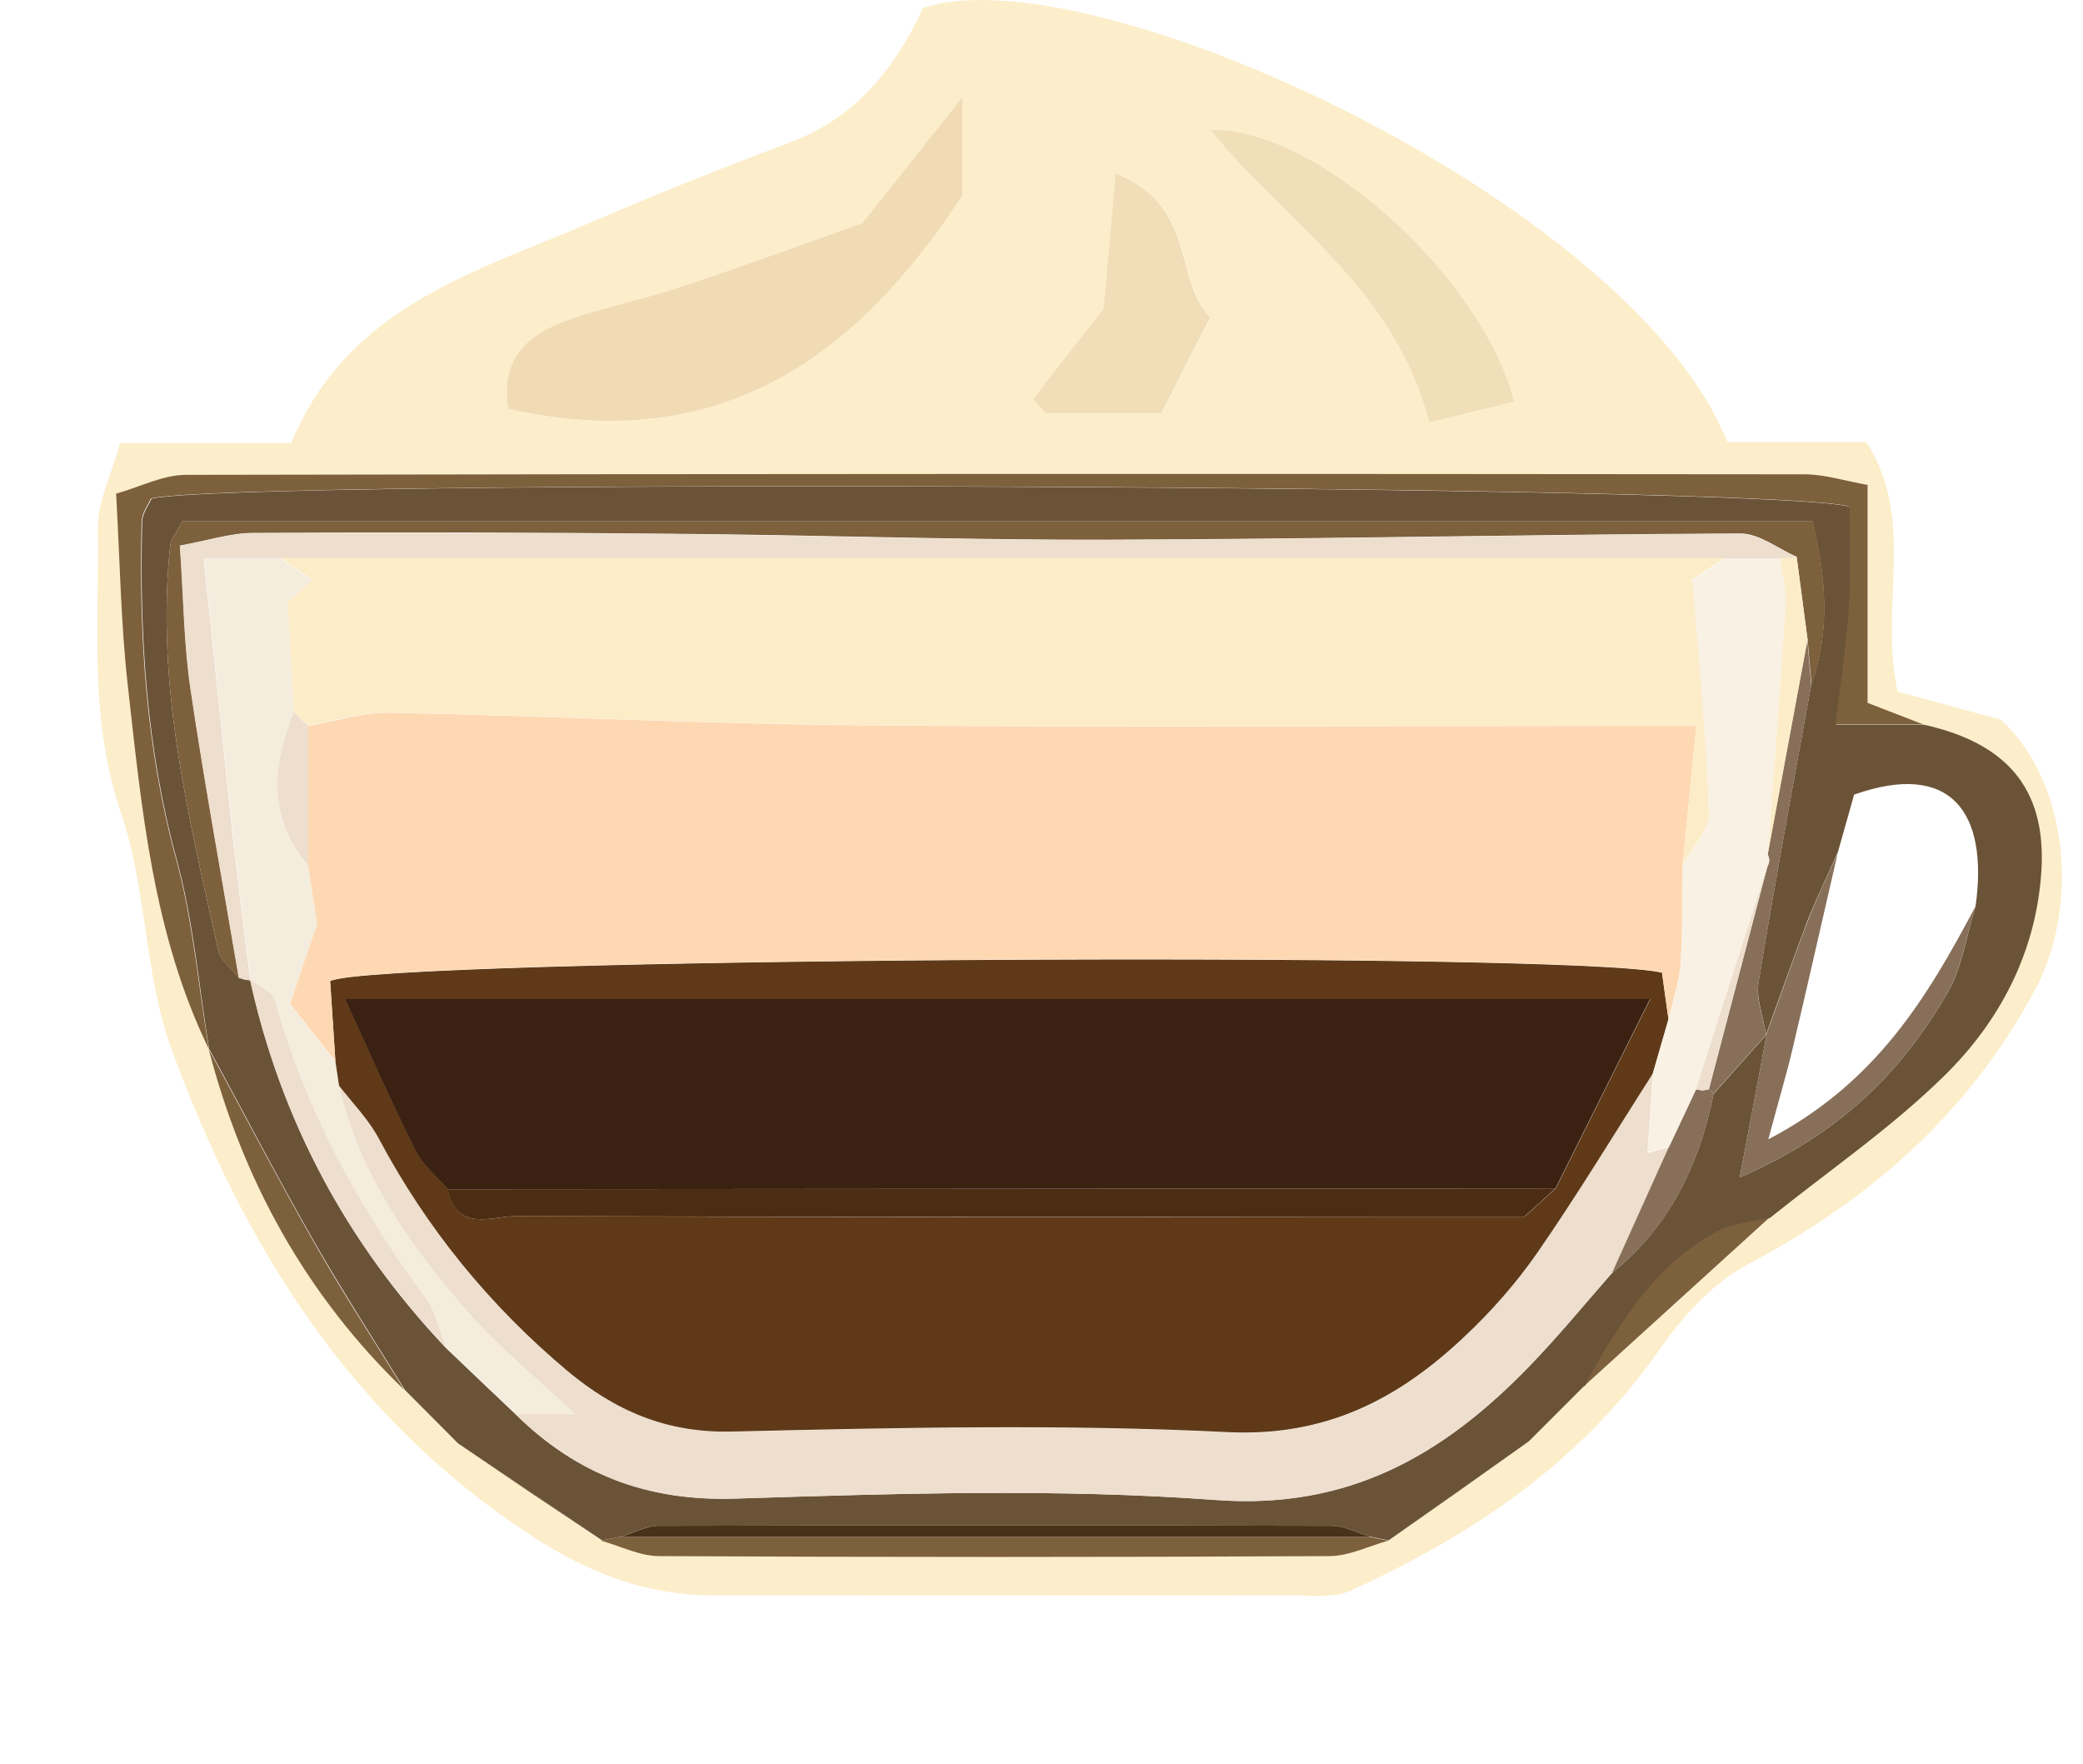
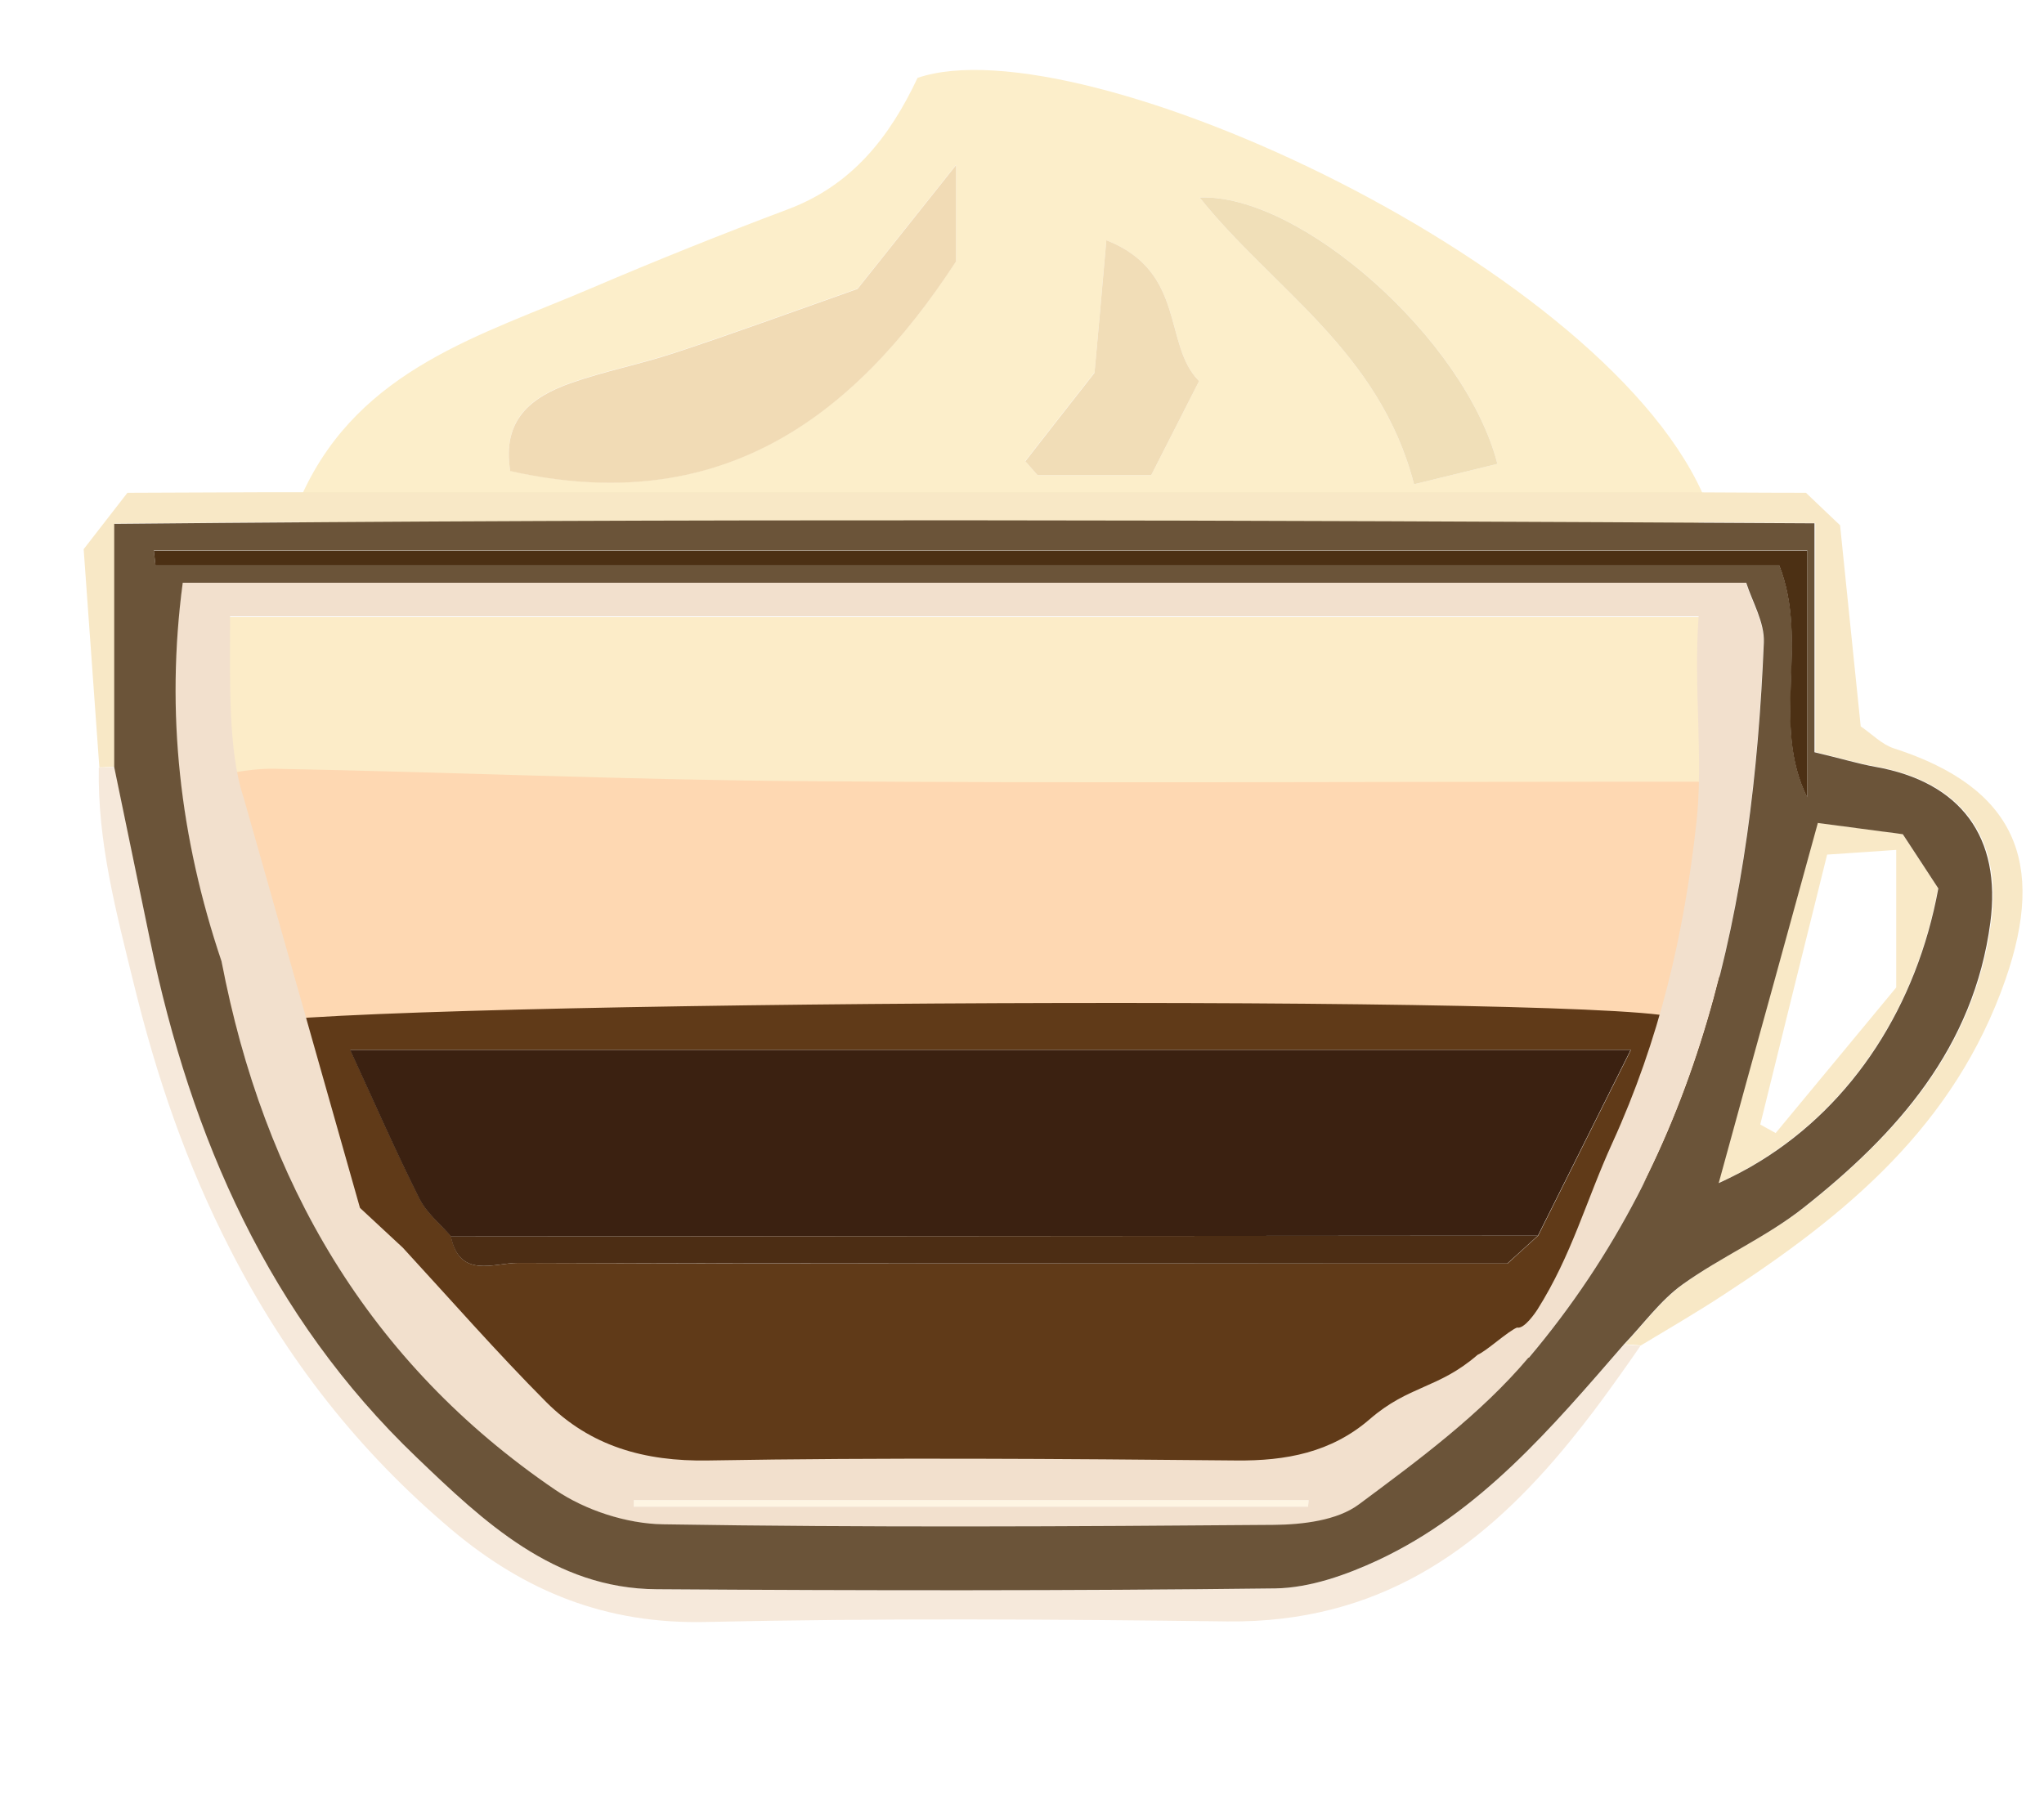
- <svg xmlns="http://www.w3.org/2000/svg" id="Layer_2" viewBox="0 0 74.27 62.88">
+ <svg xmlns="http://www.w3.org/2000/svg" id="Layer_2" viewBox="0 0 74.27 65.55">
  <defs>
    <style>
      .cls-1 {
        fill: none;
      }

      .cls-2 {
-         fill: #f9f1e4;
+         fill: #fcecc8;
      }

      .cls-3 {
-         fill: #fcecc8;
+         fill: #fef5e3;
      }

      .cls-4 {
-         fill: #6b5338;
+         fill: #f1dbb5;
      }

      .cls-5 {
-         fill: #7d603c;
+         fill: #603a18;
      }

      .cls-6 {
-         fill: #876f59;
+         fill: #3b2111;
      }

      .cls-7 {
-         fill: #f1dbb5;
+         fill: #f8f0e2;
      }

      .cls-8 {
-         fill: #603a18;
+         fill: #4c3014;
      }

      .cls-9 {
-         fill: #3b2111;
+         fill: #f1ddb7;
      }

      .cls-10 {
-         fill: #eddecd;
+         fill: #6b5439;
      }

      .cls-11 {
-         fill: #f1ddb7;
+         fill: #f9e9c7;
      }

      .cls-12 {
        fill: #fed8b2;
      }

      .cls-13 {
        fill: #f0dfb8;
      }

      .cls-14 {
-         fill: #483218;
+         fill: #f6e9db;
      }

      .cls-15 {
+         fill: #f2e0cd;
+       }
+ 
+       .cls-16 {
+         fill: #f8e8c6;
+       }
+ 
+       .cls-17 {
        fill: #4c2d14;
      }

-       .cls-16 {
+       .cls-18 {
        fill: #fceeca;
-       }
- 
-       .cls-17 {
-         fill: #f4ecdc;
      }
    </style>
  </defs>
  <g id="Layer_1-2" data-name="Layer_1">
-     <rect class="cls-1" width="74.27" height="62.88" />
    <g>
-       <path class="cls-16" d="M4.3,15.8h6.08c2.02-4.89,6.58-6.1,10.71-7.88,2.34-1.01,4.71-1.95,7.1-2.85,2.33-.88,3.72-2.63,4.72-4.78,5.94-2.02,25.3,6.95,28.68,15.47h4.96c1.78,2.8.44,5.82,1.11,8.9,1.07.29,2.32.63,3.68,1,2.34,2.1,2.88,6.56,1.2,9.67-2.36,4.37-5.85,7.44-10.21,9.74-1.25.66-2.34,1.87-3.17,3.06-2.8,4.01-6.66,6.6-11,8.58-.57.26-1.31.17-1.97.17-6.91.01-13.82,0-20.73,0-2.38,0-4.43-.77-6.47-2.1-6.48-4.21-10.3-10.36-12.87-17.36-.98-2.68-.88-5.74-1.81-8.45-1.15-3.36-.77-6.74-.82-10.12-.02-.96.49-1.92.79-3.05ZM49.51,54.93c1.67-1.18,3.33-2.36,5-3.53.66-.66,1.32-1.32,1.98-1.98,2.2-2,4.39-3.99,6.59-5.99,2.11-1.69,4.36-3.23,6.27-5.12,1.91-1.88,3.17-4.27,3.4-7.04.25-3.01-1.08-4.74-4.16-5.43-.66-.26-1.33-.51-1.99-.77v-7.77c-.83-.15-1.54-.38-2.25-.38-19.24-.02-38.47-.02-57.71.02-.82,0-1.64.43-2.49.67.14,2.48.17,4.65.41,6.78.5,4.44.9,8.92,2.9,13.03v-.02c1.21,4.69,3.46,8.78,6.97,12.16.63.63,1.26,1.27,1.89,1.9,1.71,1.16,3.43,2.32,5.14,3.47h-.02c.69.18,1.38.54,2.07.54,7.98.04,15.95.04,23.93,0,.69,0,1.38-.36,2.07-.55h0ZM18.12,14.58c7.52,1.69,12.41-1.8,16.2-7.62v-3.5c-1.43,1.8-2.64,3.33-3.58,4.5-2.52.89-4.57,1.63-6.63,2.32-1.25.42-2.56.67-3.81,1.11-1.4.5-2.49,1.31-2.18,3.19ZM50.96,15.06c1.18-.29,2.11-.52,3.03-.74-1.17-4.55-7.19-9.84-10.82-9.68,2.65,3.32,6.54,5.57,7.79,10.42ZM36.84,14.22l.45.51h4.13c.58-1.14,1.09-2.15,1.74-3.42-1.32-1.31-.45-3.97-3.37-5.12-.17,1.87-.3,3.37-.43,4.82-.86,1.1-1.68,2.16-2.51,3.21Z" />
-       <path class="cls-4" d="M56.49,49.41c-.66.66-1.32,1.32-1.98,1.98-1.67,1.18-3.33,2.36-5,3.53h0c-.23-.05-.45-.09-.68-.14-.45-.13-.9-.38-1.35-.38-8-.02-16-.02-24,0-.45,0-.9.25-1.35.39-.23.04-.46.09-.68.13h.02c-1.71-1.14-3.43-2.3-5.14-3.46-.63-.63-1.26-1.27-1.89-1.9-1.08-1.75-2.2-3.48-3.22-5.26-1.3-2.27-2.51-4.6-3.76-6.9v.02c-.37-2.26-.56-4.58-1.16-6.78-1.08-3.96-1.33-7.97-1.23-12.03,0-.3.23-.59.33-.83,2.97-.72,58.66-.51,60.56.3,0,1.13.06,2.37-.02,3.6-.08,1.26-.28,2.51-.47,4.16h3.14c3.08.69,4.42,2.42,4.16,5.43-.23,2.78-1.5,5.16-3.4,7.04-1.91,1.89-4.17,3.43-6.27,5.12-.62.15-1.29.19-1.84.48-2.29,1.21-3.54,3.35-4.75,5.51ZM61.11,38.99c.63-.7,1.25-1.41,1.88-2.11-.29,1.55-.58,3.1-.96,5.1,3.64-1.58,5.78-3.8,7.38-6.53.55-.93.7-2.09,1.03-3.14.47-3.38-.9-5.19-4.33-3.98-.18.64-.38,1.35-.58,2.05-.35.8-.74,1.58-1.06,2.39-.52,1.36-1,2.74-1.5,4.11-.1-.62-.36-1.27-.27-1.86.58-3.54,1.24-7.08,1.88-10.61.69-1.93.52-3.83.05-5.82H6.5c-.22.42-.41.63-.43.86-.53,4.95.66,9.7,1.72,14.46.08.35.48.63.73.95.13.05.27.08.41.09l-.02-.04c1.11,5.03,3.45,9.41,6.99,13.15.83.79,1.65,1.58,2.48,2.36,2.17,2.14,4.69,3.11,7.83,3.01,5.71-.18,11.46-.37,17.15.05,4.75.35,8.12-1.62,11.16-4.76,1.04-1.07,1.98-2.22,2.96-3.34,2.06-1.65,3.11-3.87,3.62-6.39Z" />
-       <path class="cls-7" d="M18.12,14.58c-.31-1.88.78-2.69,2.18-3.19,1.24-.44,2.55-.69,3.81-1.11,2.07-.68,4.11-1.43,6.63-2.32.93-1.17,2.15-2.7,3.58-4.5v3.5c-3.79,5.81-8.67,9.31-16.2,7.62Z" />
-       <path class="cls-5" d="M68.59,25.83h-3.14c.19-1.65.4-2.9.47-4.16.07-1.23.02-2.46.02-3.6-1.9-.81-57.58-1.01-60.56-.3-.1.24-.33.53-.33.83-.1,4.06.15,8.07,1.23,12.03.6,2.2.79,4.51,1.17,6.78-2-4.11-2.4-8.59-2.9-13.03-.24-2.14-.27-4.3-.41-6.78.86-.24,1.67-.67,2.49-.67,19.24-.04,38.47-.04,57.71-.02.71,0,1.42.23,2.25.38v7.77c.66.26,1.33.51,1.99.77Z" />
-       <path class="cls-13" d="M50.96,15.06c-1.25-4.85-5.14-7.1-7.79-10.42,3.63-.16,9.65,5.13,10.82,9.68-.93.23-1.85.45-3.03.74Z" />
-       <path class="cls-11" d="M36.84,14.22c.82-1.06,1.65-2.11,2.51-3.21.13-1.45.27-2.95.43-4.82,2.92,1.15,2.05,3.81,3.37,5.12-.65,1.27-1.16,2.29-1.74,3.42h-4.13l-.45-.51Z" />
-       <path class="cls-5" d="M21.44,54.92c.23-.04.46-.09.68-.13,8.9,0,17.8,0,26.7,0,.23.05.45.09.68.14-.69.19-1.38.54-2.07.55-7.98.04-15.95.04-23.93,0-.69,0-1.38-.36-2.07-.55Z" />
-       <path class="cls-5" d="M7.44,37.4c1.25,2.3,2.46,4.62,3.76,6.9,1.02,1.79,2.14,3.51,3.22,5.26-3.51-3.38-5.76-7.47-6.98-12.16Z" />
-       <path class="cls-5" d="M56.49,49.41c1.21-2.16,2.47-4.29,4.75-5.51.54-.29,1.22-.33,1.84-.48-2.2,2-4.39,3.99-6.59,5.99Z" />
-       <path class="cls-5" d="M49.51,54.93c1.67-1.18,3.33-2.36,5-3.53-1.67,1.18-3.33,2.36-5,3.53Z" />
-       <path class="cls-5" d="M16.31,51.46c1.71,1.16,3.43,2.32,5.14,3.47-1.71-1.16-3.43-2.32-5.14-3.47Z" />
-       <path class="cls-10" d="M57.48,45.38c-.98,1.12-1.93,2.27-2.96,3.34-3.05,3.14-6.41,5.11-11.16,4.76-5.69-.42-11.43-.23-17.15-.05-3.14.1-5.66-.87-7.83-3.01h2.12c-1.35-1.28-2.68-2.35-3.79-3.61-2.09-2.37-3.9-4.94-4.63-8.1.49.64,1.07,1.23,1.44,1.92,1.7,3.19,3.93,5.93,6.7,8.25,1.7,1.43,3.54,2.22,5.89,2.17,5.89-.14,11.79-.27,17.67.02,3.5.17,6.08-1.17,8.43-3.4.96-.91,1.85-1.91,2.6-2.99,1.44-2.09,2.75-4.26,4.12-6.39-.06.92-.13,1.85-.19,2.82.31-.09.55-.15.78-.21-.68,1.5-1.35,3-2.03,4.5Z" />
-       <path class="cls-5" d="M8.52,34.86c-.25-.31-.66-.6-.73-.95-1.06-4.76-2.25-9.51-1.72-14.46.02-.23.21-.44.43-.86h58.14c.47,1.99.63,3.89-.05,5.82l-.14-1.61c-.13-.98-.26-1.97-.39-2.95-.67-.29-1.33-.83-2-.83-7.48.03-14.95.2-22.43.22-5.23.02-10.46-.17-15.69-.21-4.97-.05-9.95-.06-14.92-.03-.78,0-1.56.26-2.6.45.13,1.86.14,3.51.38,5.12.51,3.44,1.14,6.86,1.72,10.28Z" />
-       <path class="cls-17" d="M12.09,38.71c.73,3.16,2.54,5.73,4.63,8.1,1.11,1.26,2.44,2.34,3.79,3.61h-2.12c-.83-.79-1.65-1.58-2.48-2.36-.23-.59-.34-1.26-.7-1.74-2.41-3.24-4.32-6.72-5.39-10.64-.09-.31-.59-.51-.9-.76l.02.04c-.2-1.62-.42-3.24-.59-4.86-.36-3.3-.7-6.61-1.07-10.18h2.72c.38.26.77.52,1.14.78-.36.33-.71.65-.87.8.08,1.47.15,2.69.22,3.9-.8,1.92-.94,3.78.5,5.5.11.73.23,1.46.32,2.08-.34,1-.65,1.92-.96,2.84.6.76,1.11,1.4,1.61,2.04.04.29.09.57.13.86Z" />
-       <path class="cls-10" d="M9.98,19.91h-2.72c.38,3.57.71,6.88,1.07,10.18.18,1.62.39,3.24.59,4.86-.14,0-.28-.04-.41-.09-.58-3.43-1.21-6.85-1.72-10.28-.24-1.62-.25-3.27-.38-5.12,1.04-.19,1.82-.44,2.6-.45,4.97-.02,9.95-.01,14.92.03,5.23.05,10.46.23,15.69.21,7.48-.02,14.95-.19,22.43-.22.66,0,1.33.54,2,.83-.2.02-.39.04-.59.06-.66,0-1.32,0-1.98,0H9.98Z" />
-       <path class="cls-6" d="M65.53,30.39c-.54,2.33-1.06,4.66-1.61,6.98-.22.94-.5,1.86-.87,3.25,3.87-2.02,5.69-5.11,7.39-8.31-.33,1.05-.49,2.21-1.03,3.14-1.6,2.73-3.74,4.95-7.38,6.53.38-2.01.67-3.56.96-5.1h-.01c.5-1.36.97-2.74,1.5-4.1.31-.81.7-1.6,1.06-2.39Z" />
-       <path class="cls-14" d="M48.83,54.79c-8.9,0-17.8,0-26.7,0,.45-.13.9-.39,1.35-.39,8-.02,16-.02,24,0,.45,0,.9.25,1.35.38Z" />
-       <path class="cls-10" d="M8.91,34.91c.31.25.81.45.9.76,1.08,3.92,2.99,7.4,5.39,10.64.36.49.48,1.16.7,1.74-3.54-3.74-5.89-8.11-6.99-13.15Z" />
-       <path class="cls-6" d="M64.44,22.81l.14,1.61c-.64,3.54-1.3,7.07-1.88,10.61-.1.59.17,1.24.27,1.86,0,0,.01-.01.01-.01-.63.7-1.25,1.41-1.88,2.11,0,0-.17-.15-.17-.15.7-2.65,1.39-5.31,2.09-7.96.08-.14.08-.27,0-.41.47-2.55.95-5.1,1.42-7.66Z" />
-       <path class="cls-6" d="M57.48,45.38c.68-1.5,1.35-3,2.03-4.5.32-.68.64-1.36.96-2.04l.23.04.23-.04.17.15c-.51,2.53-1.56,4.75-3.62,6.39Z" />
-       <path class="cls-8" d="M12.09,38.71c-.04-.29-.09-.57-.13-.86-.06-.96-.13-1.93-.19-2.87,1.57-.82,44.16-1.09,47.49-.3.07.53.15,1.1.23,1.66-.19.65-.37,1.29-.56,1.94-1.37,2.14-2.68,4.31-4.12,6.39-.75,1.08-1.64,2.09-2.6,2.99-2.35,2.22-4.93,3.57-8.43,3.4-5.88-.29-11.78-.16-17.67-.02-2.34.06-4.18-.74-5.89-2.17-2.76-2.32-5-5.06-6.7-8.25-.37-.7-.95-1.29-1.44-1.92ZM15.97,42.4c.31,1.55,1.56.96,2.43.96,10.4.04,20.8.03,31.2.02h4.76c.26-.24.68-.62,1.11-1.01,1.07-2.15,2.15-4.3,3.37-6.75H12.31c.93,2.02,1.68,3.74,2.52,5.41.26.52.76.92,1.15,1.37Z" />
-       <path class="cls-2" d="M58.93,38.28c.19-.65.37-1.29.56-1.94.15-.66.39-1.31.43-1.97.09-1.16.06-2.32.07-3.48.33-.63.96-1.27.94-1.89-.1-2.77-.38-5.53-.59-8.31.37-.25.76-.51,1.15-.78.66,0,1.32,0,1.98,0,.07.53.23,1.07.2,1.6-.19,2.99-.42,5.97-.64,8.95.07.14.07.28,0,.41-.85,2.65-1.7,5.31-2.55,7.96-.32.68-.64,1.36-.96,2.04-.23.06-.47.13-.78.21.07-.97.13-1.89.19-2.82Z" />
-       <path class="cls-3" d="M63.03,30.47c.22-2.98.45-5.97.64-8.95.03-.53-.13-1.06-.2-1.6.2-.02.39-.04.59-.06.13.98.26,1.97.39,2.95-.47,2.55-.95,5.1-1.42,7.66Z" />
-       <path class="cls-12" d="M59.99,30.88c-.02,1.16.01,2.33-.07,3.48-.05.66-.28,1.32-.43,1.97-.08-.57-.16-1.13-.23-1.66-3.33-.79-45.92-.52-47.49.3.06.94.13,1.9.19,2.87-.5-.64-1.01-1.28-1.61-2.04.31-.93.62-1.85.96-2.84-.1-.63-.21-1.35-.32-2.08,0-1.67,0-3.33,0-5,.96-.16,1.93-.49,2.89-.47,5.62.11,11.25.4,16.87.45,8.97.08,17.93.02,26.9.02h2.83c-.19,1.93-.34,3.47-.49,5.01Z" />
-       <path class="cls-3" d="M59.99,30.88c.15-1.54.3-3.08.49-5.01h-2.83c-8.97,0-17.93.06-26.9-.02-5.62-.05-11.25-.33-16.87-.45-.96-.02-1.93.3-2.89.47-.17-.17-.34-.33-.51-.5-.07-1.21-.14-2.42-.22-3.9.16-.15.51-.47.87-.8-.37-.25-.75-.52-1.14-.78h51.5c-.39.26-.78.53-1.15.78.22,2.78.5,5.54.59,8.31.02.62-.61,1.26-.94,1.89Z" />
-       <path class="cls-10" d="M10.48,25.38c.17.17.34.33.51.5,0,1.67,0,3.33,0,5-1.44-1.72-1.3-3.58-.5-5.5Z" />
-       <path class="cls-10" d="M60.47,38.84c.85-2.65,1.7-5.31,2.55-7.96-.7,2.65-1.39,5.31-2.09,7.96l-.23.04-.23-.04Z" />
-       <path class="cls-9" d="M15.97,42.4c-.39-.45-.89-.85-1.15-1.37-.84-1.67-1.59-3.39-2.52-5.41h46.53c-1.22,2.45-2.3,4.6-3.37,6.75l-39.49.03Z" />
-       <path class="cls-15" d="M15.97,42.4l39.49-.03c-.43.39-.85.78-1.11,1.01h-4.76c-10.4,0-20.8.01-31.2-.02-.86,0-2.11.59-2.43-.96Z" />
+       <path class="cls-18" d="M62.02,18.3C58.64,9.78,39.28.81,33.34,2.83c-1.01,2.15-2.39,3.91-4.72,4.78-2.39.9-4.76,1.85-7.1,2.85-4.01,1.72-8.42,2.92-10.52,7.46.28.68-.47,1.3,0,1.55,16.84-.03,33.68-.03,50.52-.02M54.41,16.86c-.93.23-1.85.45-3.03.74-1.25-4.85-5.14-7.1-7.79-10.42,3.64-.16,9.65,5.13,10.82,9.68ZM39.77,13.55c.13-1.45.27-2.95.43-4.82,2.92,1.15,2.05,3.81,3.37,5.12-.65,1.27-1.16,2.29-1.74,3.42h-4.13c-.15-.17-.3-.34-.45-.51.82-1.06,1.65-2.11,2.51-3.21ZM20.72,13.92c1.24-.44,2.55-.69,3.81-1.11,2.07-.68,4.11-1.43,6.63-2.32.93-1.17,2.15-2.7,3.58-4.5v3.5c-3.79,5.81-8.67,9.31-16.2,7.62-.31-1.88.78-2.69,2.18-3.19Z" />
+       <path class="cls-4" d="M18.54,17.12c-.31-1.88.78-2.69,2.18-3.19,1.24-.44,2.55-.69,3.81-1.11,2.07-.68,4.11-1.43,6.63-2.32.93-1.17,2.15-2.7,3.58-4.5v3.5c-3.79,5.81-8.67,9.31-16.2,7.62Z" />
+       <path class="cls-13" d="M51.38,17.6c-1.25-4.85-5.14-7.1-7.79-10.42,3.63-.16,9.65,5.13,10.82,9.68-.93.23-1.85.45-3.03.74Z" />
+       <path class="cls-9" d="M37.26,16.76c.82-1.06,1.65-2.11,2.51-3.21.13-1.45.27-2.95.43-4.82,2.92,1.15,2.05,3.81,3.37,5.12-.65,1.27-1.16,2.29-1.74,3.42h-4.13l-.45-.51Z" />
+       <path class="cls-5" d="M10.24,39.68c-.05-.32-.1-.65-.15-.97-.07-1.09-.14-2.17-.21-3.23,1.73-.93,48.87-1.23,52.56-.34.08.6.17,1.24.25,1.87-.2.73-.41,1.46-.61,2.19-1.51,2.41-2.97,4.86-4.56,7.21-.83,1.22-1.82,2.35-2.88,3.37-2.6,2.51-5.45,4.02-9.33,3.83-6.5-.33-13.04-.18-19.56-.02-2.59.06-4.63-.83-6.51-2.44-3.06-2.61-5.53-5.7-7.41-9.29-.41-.79-1.06-1.45-1.59-2.17ZM16.39,44.94c.31,1.55,1.56.96,2.43.96,10.4.04,20.8.03,31.2.02h4.76c.26-.24.68-.62,1.11-1.01,1.07-2.15,2.15-4.3,3.37-6.75H12.73c.93,2.02,1.68,3.74,2.52,5.41.26.52.76.92,1.15,1.37Z" />
+       <path class="cls-12" d="M61.6,32.86c-.02,1.26.01,2.52-.08,3.77-.05.72-.31,1.42-.48,2.13-.09-.61-.17-1.22-.25-1.8-3.66-.85-50.46-.56-52.18.33.07,1.02.14,2.06.21,3.1-.55-.69-1.11-1.38-1.77-2.21.34-1,.69-2,1.06-3.07-.11-.68-.23-1.46-.36-2.25,0-1.8,0-3.6,0-5.41,1.06-.18,2.12-.53,3.18-.51,6.18.12,12.36.43,18.54.48,9.85.09,19.71.02,29.56.02h3.11c-.21,2.09-.37,3.75-.54,5.41Z" />
+       <path class="cls-2" d="M62.13,33.42c.17-1.54.34-3.08.55-5.01h-3.2c-10.14,0-20.28.06-30.42-.02-6.36-.05-12.72-.33-19.08-.45-1.09-.02-2.18.3-3.27.47-.19-.17-.38-.33-.57-.5-.08-1.21-.16-2.42-.25-3.9.18-.15.58-.47.98-.8-.42-.25-.85-.52-1.29-.78h58.24c-.44.26-.88.53-1.3.78.24,2.78.56,5.54.67,8.31.02.62-.69,1.26-1.06,1.89Z" />
+       <path class="cls-6" d="M16.39,44.94c-.39-.45-.89-.85-1.15-1.37-.84-1.67-1.59-3.39-2.52-5.41h46.53c-1.22,2.45-2.3,4.6-3.37,6.75l-39.49.03Z" />
+       <path class="cls-17" d="M16.39,44.94l39.49-.03c-.43.39-.85.78-1.11,1.01h-4.76c-10.4,0-20.8.01-31.2-.02-.86,0-2.11.59-2.43-.96Z" />
+       <g>
+         <path class="cls-3" d="M23.03,54.76h24.5c0-.08.02-.16.02-.24h-24.52c0,.08,0,.16,0,.24Z" />
+         <path class="cls-7" d="M8.05,34.94s0-.01,0-.02v.04s0-.01,0-.02Z" />
+         <path class="cls-15" d="M8.85,28.98c-.57-1.69-.49-4.27-.49-6.58h2.21c16.35,0,32.69,0,49.04,0h2.11c-.19,2.64.18,5.15-.08,7.5-.45,4.09-1.35,7.9-3.05,11.63-.97,2.13-1.47,4.07-2.73,6.07-.04.06-.47.72-.74.65-.35.15-1.09.84-1.43.99-1.43,1.24-2.49,1.1-3.92,2.34-1.4,1.21-3.04,1.52-4.86,1.5-6.39-.06-12.79-.11-19.18,0-2.32.04-4.28-.52-5.88-2.12-1.8-1.81-3.48-3.73-5.21-5.61-.52-.48-1.04-.97-1.56-1.45M8.05,34.96s0,0,0-.01c1.53,7.99,5.33,14.58,12.13,19.21,1.09.74,2.59,1.23,3.91,1.25,7.4.12,14.81.08,22.21.02,1.04,0,2.29-.15,3.07-.74,2.18-1.63,4.43-3.29,6.17-5.34,6.33-7.47,8.15-16.53,8.54-26,.03-.73-.43-1.47-.64-2.17H6.63c-.63,4.74-.1,9.28,1.41,13.76M47.53,54.76h-24.5c0-.08,0-.16,0-.24h24.52c0,.08-.02.16-.02.24Z" />
+         <path class="cls-11" d="M62.44,42.99c.53-.23,1.03-.5,1.51-.8,3.38-2.08,5.69-5.65,6.47-9.91-.37-.56-.81-1.24-1.29-1.97-.25-.03-.5-.07-.75-.1-.74-.1-1.49-.19-2.34-.31-.54,1.95-1.06,3.86-1.59,5.78-.66,2.38-1.32,4.78-2.01,7.3ZM68.9,30.9v4.99c-1.2,1.45-2.79,3.37-4.38,5.29-.19-.1-.37-.21-.56-.31.78-3.16,1.56-6.32,2.43-9.81.89-.06,1.6-.11,2.51-.17Z" />
+         <path class="cls-16" d="M14.12,17.89h-4.5l-4.99.02c-.45.58-.9,1.16-1.59,2.05.18,2.45.37,5.19.57,7.93h0c.19,0,.38-.02.57-.02v-8.84c20.74-.2,41.06-.15,61.78-.02v8.32c.97.24,1.58.42,2.21.53,3.11.56,4.59,2.56,4.18,5.66-.6,4.54-3.38,7.67-6.77,10.35-1.36,1.07-3,1.78-4.41,2.8-.82.59-1.44,1.45-2.14,2.19.2.01.39.02.59.04h0c1.01-.61,2.03-1.2,3.02-1.85,4.44-2.89,8.38-6.13,10.23-11.45,1.49-4.28.35-6.98-4.05-8.4-.44-.14-.81-.53-1.21-.8-.24-2.3-.47-4.61-.75-7.31-.21-.2-.73-.69-1.24-1.18-1.83,0-3.66-.02-5.49-.02h-4.27" />
+         <path class="cls-14" d="M59.01,48.87c-2.62,3.01-5.21,6.09-8.92,7.83-1.16.54-2.49,1.01-3.74,1.03-7.49.1-14.99.08-22.48.03-3.73-.03-6.31-2.47-8.73-4.8-5.33-5.11-8.18-11.6-9.67-18.75-.44-2.11-.87-4.22-1.31-6.33-.19,0-.38.02-.57.02-.05,2.7.63,5.24,1.27,7.85.83,3.39,1.9,6.53,3.51,9.67,2.04,3.98,4.65,7.31,8.02,10.16,2.69,2.27,5.64,3.45,9.24,3.37,6.32-.14,12.65-.1,18.97-.02,5.49.06,9.13-2.6,12.15-6.19.5-.6.99-1.22,1.46-1.86.47-.64.94-1.3,1.4-1.97-.2-.01-.39-.02-.59-.04Z" />
+         <rect class="cls-1" width="74.27" height="65.55" />
+         <path class="cls-10" d="M15.13,52.96c2.43,2.33,5,4.78,8.73,4.8,7.49.05,14.99.06,22.48-.03,1.26-.02,2.58-.49,3.74-1.03,3.71-1.74,6.3-4.81,8.92-7.83.71-.74,1.33-1.61,2.14-2.19,1.41-1.01,3.05-1.72,4.41-2.8,3.39-2.68,6.17-5.81,6.77-10.35.41-3.1-1.07-5.11-4.18-5.66-.62-.11-1.23-.3-2.21-.53v-8.32c-20.72-.12-41.04-.18-61.78.02v8.84c.44,2.11.87,4.22,1.31,6.33,1.48,7.15,4.33,13.64,9.67,18.75ZM55.54,49.34c-1.74,2.06-3.99,3.72-6.17,5.34-.78.58-2.03.73-3.07.74-7.4.06-14.81.1-22.21-.02-1.32-.02-2.82-.51-3.91-1.25-6.8-4.63-10.6-11.22-12.13-19.21-1.51-4.48-2.04-9.03-1.41-13.76h56.81c.22.69.67,1.44.64,2.17-.39,9.47-2.22,18.52-8.54,26ZM66.05,29.91h0c.85.11,1.6.21,2.34.31.25.03.5.06.75.1.48.74.93,1.41,1.29,1.97h0c-.78,4.26-3.09,7.83-6.47,9.91-.48.3-.99.56-1.51.8.69-2.52,1.35-4.92,2.01-7.3.53-1.92,1.05-3.83,1.59-5.78ZM65.67,20.01v8.97c-1.33-2.67.09-5.63-1.02-8.44H5.65c-.02-.18-.04-.36-.06-.53h60.08Z" />
+         <path class="cls-8" d="M64.65,20.55c1.1,2.81-.32,5.76,1.02,8.44v-8.97H5.59c.02.18.04.36.06.53h59.01Z" />
+       </g>
    </g>
  </g>
</svg>
